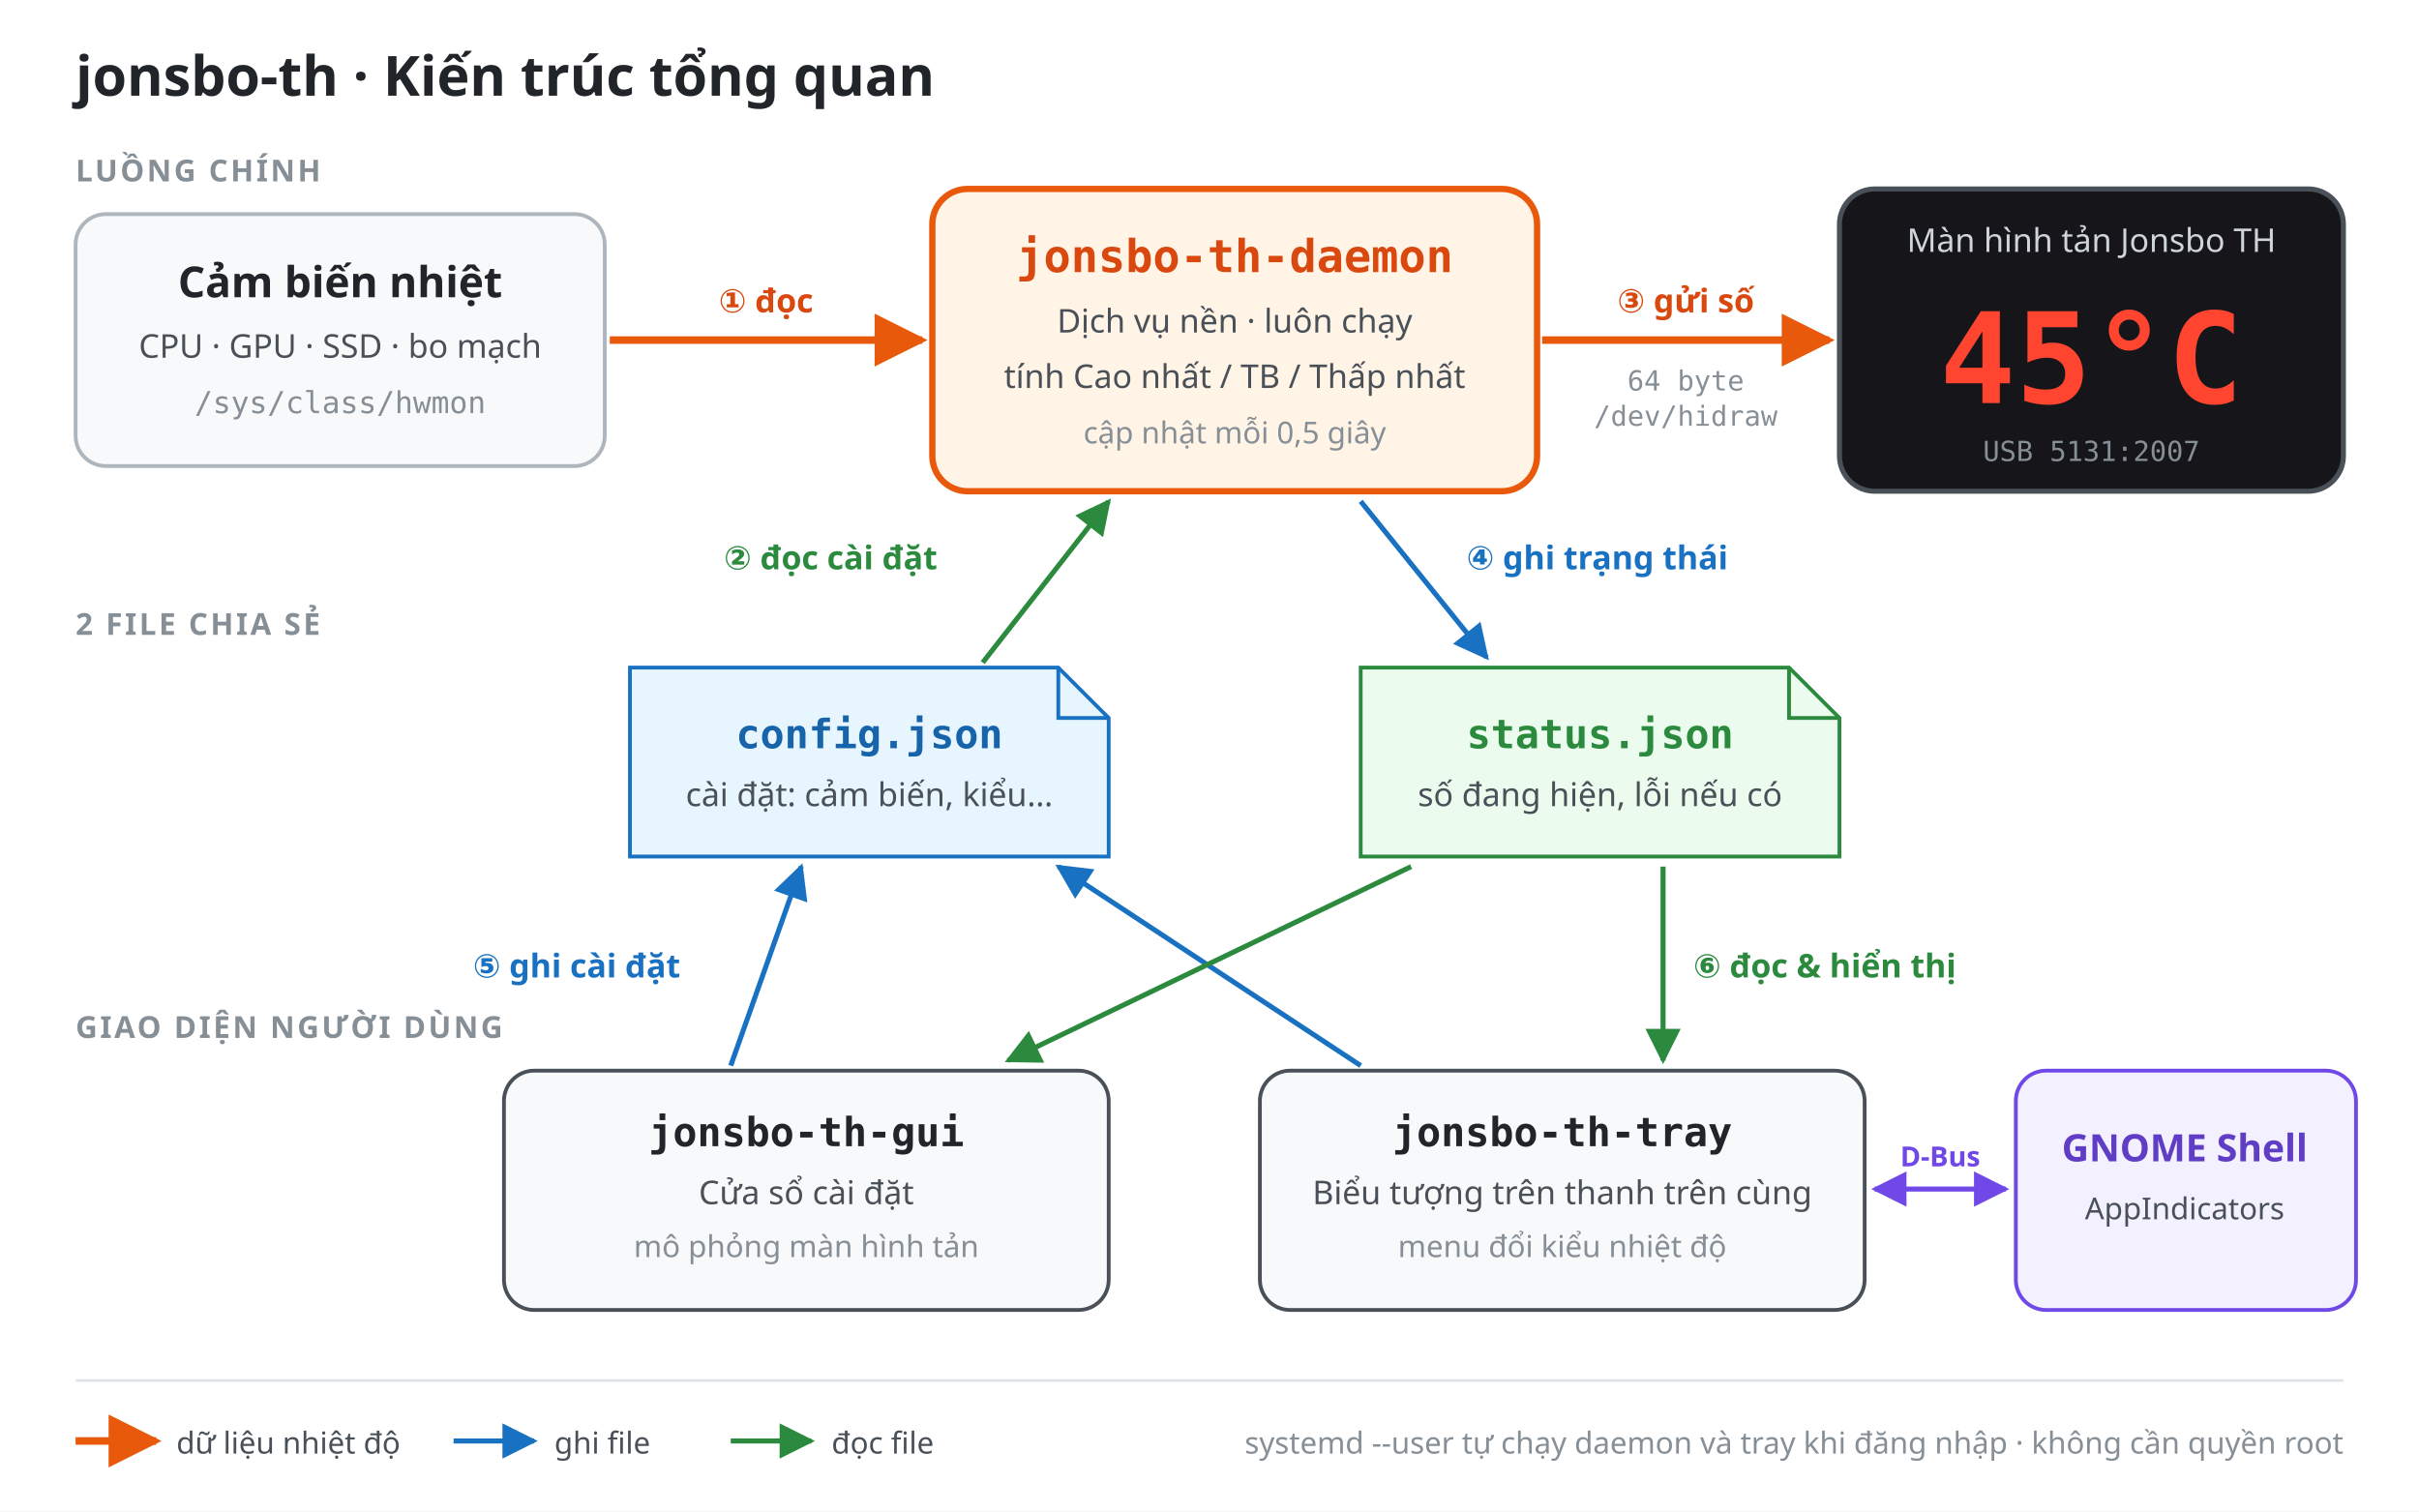
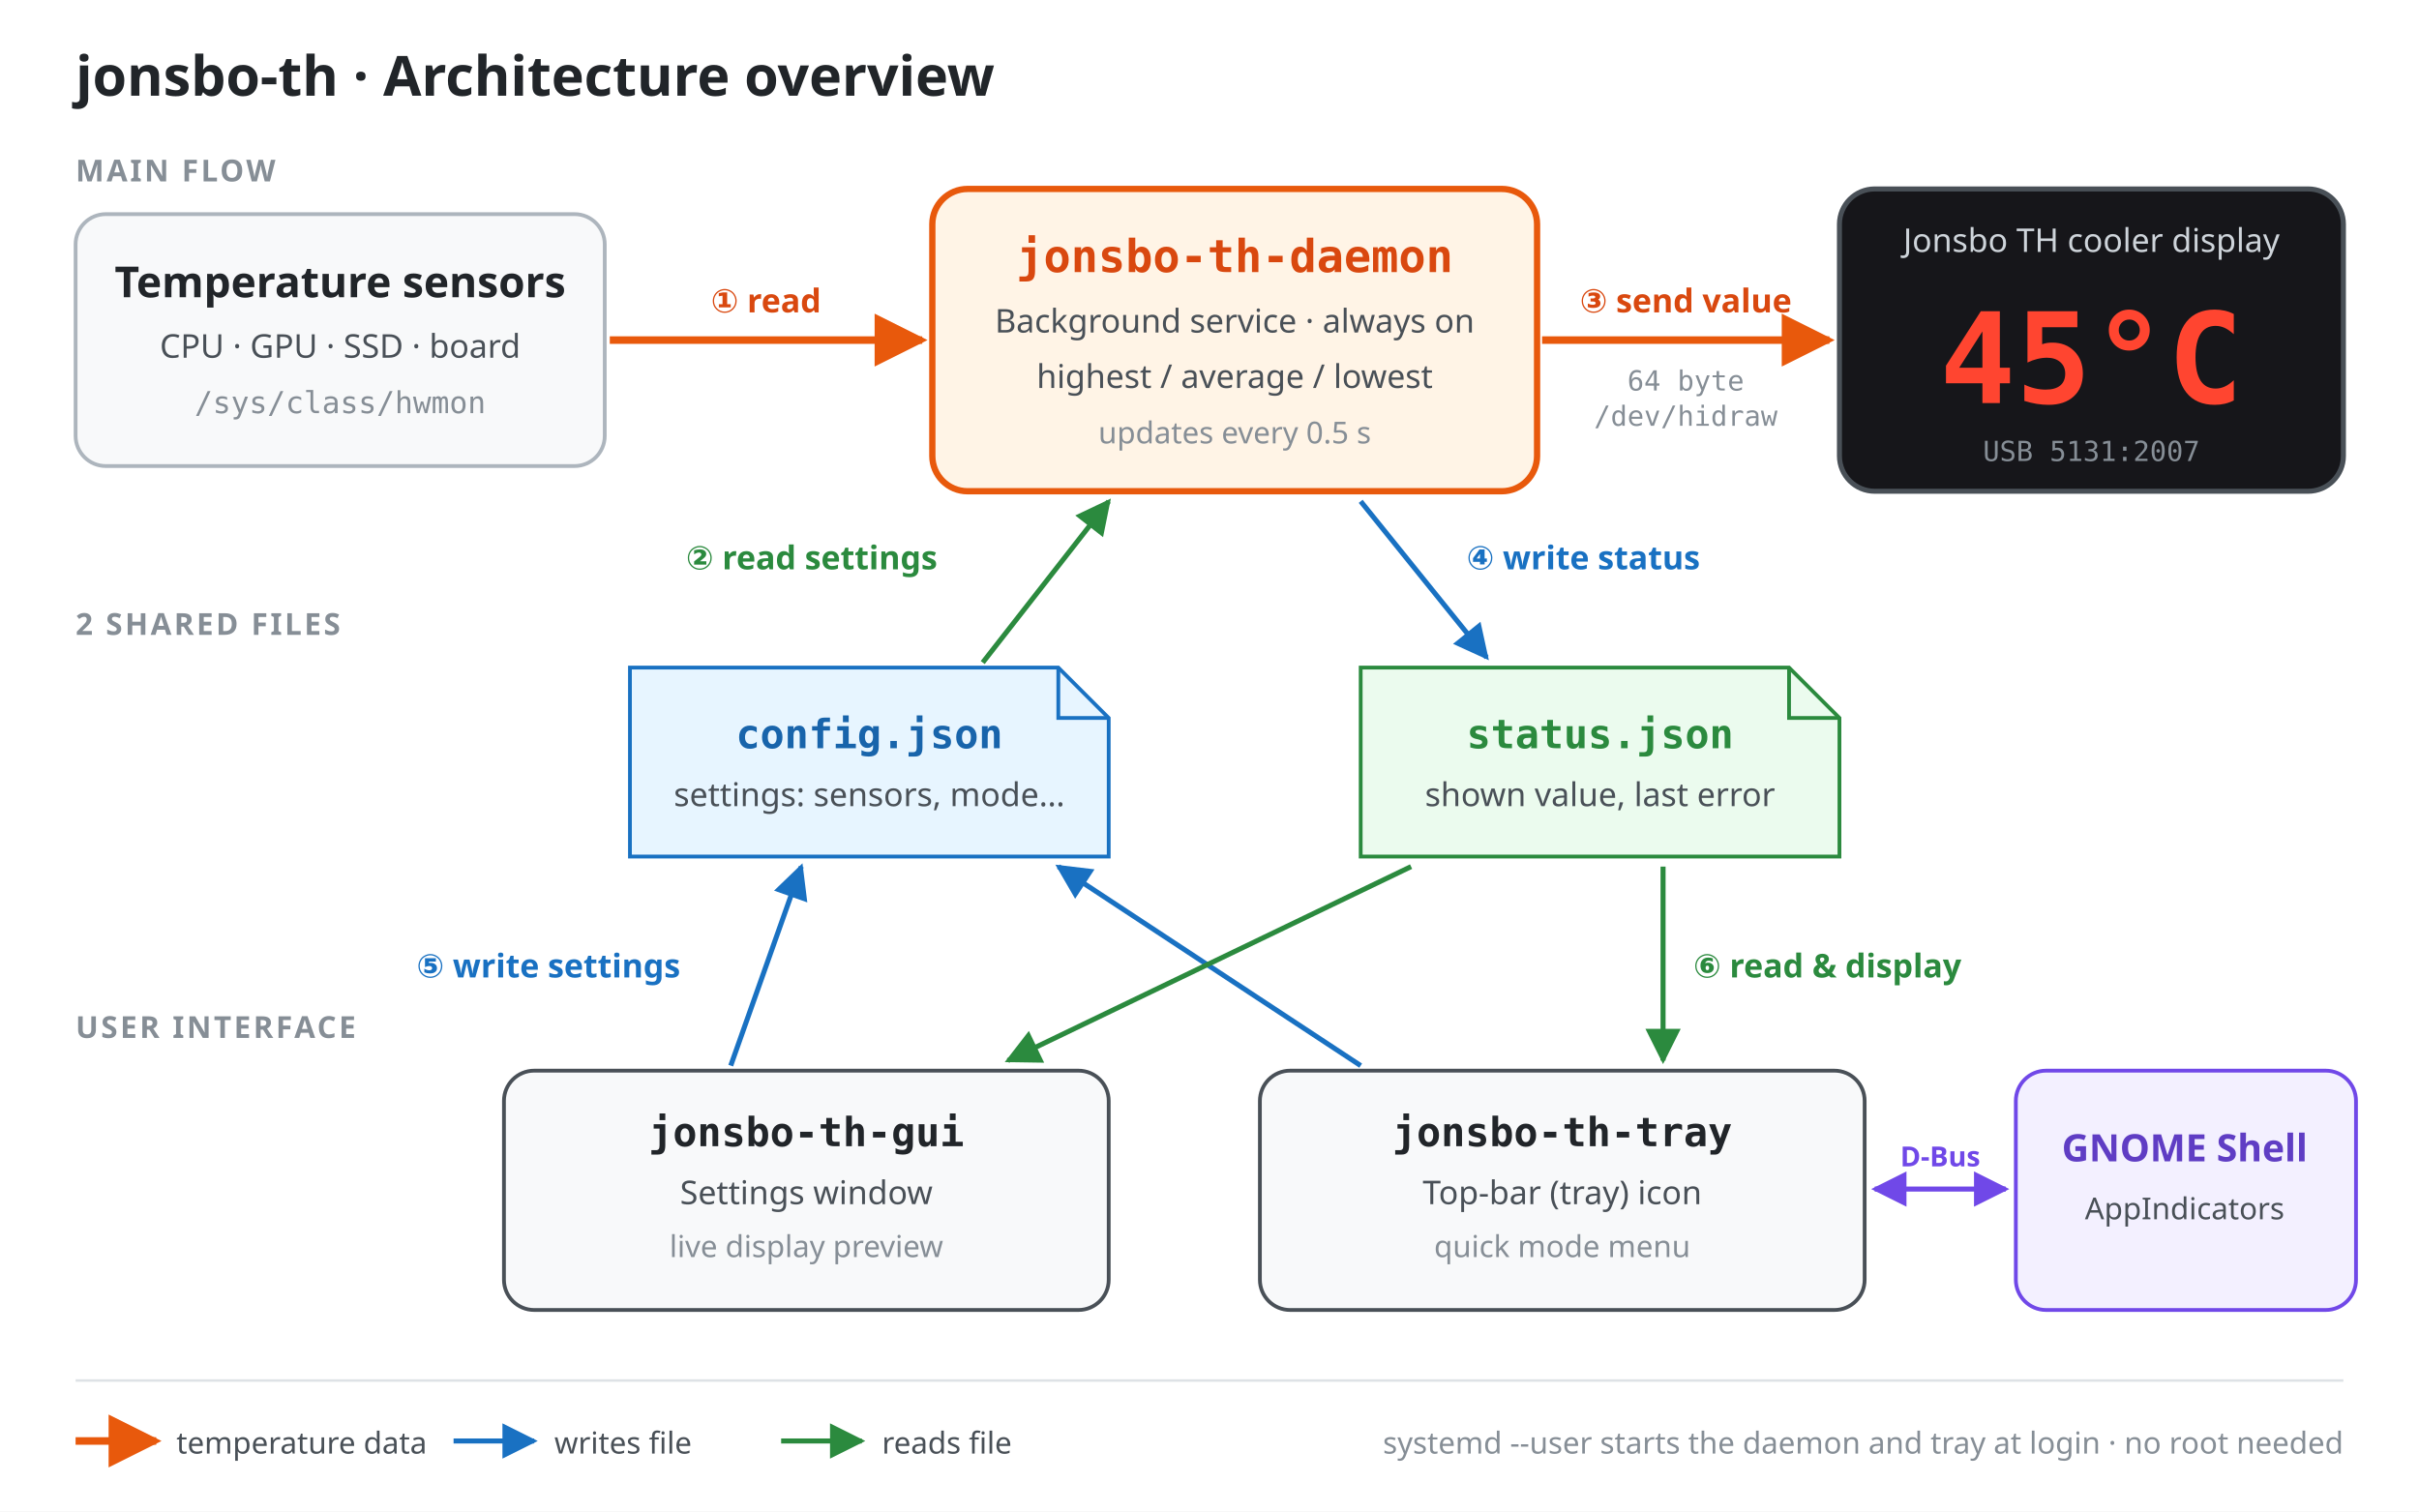
<svg xmlns="http://www.w3.org/2000/svg" width="960" height="600" viewBox="0 0 960 600" font-family="Ubuntu, 'Noto Sans', 'DejaVu Sans', 'Segoe UI', sans-serif">
  <defs>
    <marker id="a-main" viewBox="0 0 10 10" refX="9" refY="5" markerWidth="7" markerHeight="7" orient="auto-start-reverse">
      <path d="M0,0 L10,5 L0,10 z" fill="#e8590c" />
    </marker>
    <marker id="a-read" viewBox="0 0 10 10" refX="9" refY="5" markerWidth="7" markerHeight="7" orient="auto-start-reverse">
      <path d="M0,0 L10,5 L0,10 z" fill="#2b8a3e" />
    </marker>
    <marker id="a-write" viewBox="0 0 10 10" refX="9" refY="5" markerWidth="7" markerHeight="7" orient="auto-start-reverse">
      <path d="M0,0 L10,5 L0,10 z" fill="#1971c2" />
    </marker>
    <marker id="a-bus" viewBox="0 0 10 10" refX="9" refY="5" markerWidth="7" markerHeight="7" orient="auto-start-reverse">
      <path d="M0,0 L10,5 L0,10 z" fill="#7048e8" />
    </marker>
  </defs>
  <rect width="960" height="600" fill="#ffffff" />
-   <text x="30" y="38" font-size="22" font-weight="700" fill="#212529">jonsbo-th · Kiến trúc tổng quan</text>
-   <text x="30" y="72" font-size="12" font-weight="700" fill="#868e96" letter-spacing="1">LUỒNG CHÍNH</text>
-   <text x="30" y="252" font-size="12" font-weight="700" fill="#868e96" letter-spacing="1">2 FILE CHIA SẺ</text>
-   <text x="30" y="412" font-size="12" font-weight="700" fill="#868e96" letter-spacing="1">GIAO DIỆN NGƯỜI DÙNG</text>
+   <text x="30" y="38" font-size="22" font-weight="700" fill="#212529">jonsbo-th · Architecture overview</text>
+   <text x="30" y="72" font-size="12" font-weight="700" fill="#868e96" letter-spacing="1">MAIN FLOW</text>
+   <text x="30" y="252" font-size="12" font-weight="700" fill="#868e96" letter-spacing="1">2 SHARED FILES</text>
+   <text x="30" y="412" font-size="12" font-weight="700" fill="#868e96" letter-spacing="1">USER INTERFACE</text>
  <rect x="30" y="85" width="210" height="100" rx="12" fill="#f8f9fa" stroke="#adb5bd" stroke-width="1.5" />
-   <text x="135" y="118" font-size="17" font-weight="700" fill="#212529" text-anchor="middle">Cảm biến nhiệt</text>
-   <text x="135" y="142" font-size="13" fill="#495057" text-anchor="middle">CPU · GPU · SSD · bo mạch</text>
+   <text x="135" y="118" font-size="17" font-weight="700" fill="#212529" text-anchor="middle">Temperature sensors</text>
+   <text x="135" y="142" font-size="13" fill="#495057" text-anchor="middle">CPU · GPU · SSD · board</text>
  <text x="135" y="164" font-size="12" fill="#868e96" text-anchor="middle" font-family="monospace">/sys/class/hwmon</text>
  <rect x="370" y="75" width="240" height="120" rx="14" fill="#fff4e6" stroke="#e8590c" stroke-width="2.5" />
  <text x="490" y="108" font-size="18" font-weight="700" fill="#d9480f" text-anchor="middle" font-family="monospace">jonsbo-th-daemon</text>
-   <text x="490" y="132" font-size="13" fill="#495057" text-anchor="middle">Dịch vụ nền · luôn chạy</text>
-   <text x="490" y="154" font-size="13" fill="#495057" text-anchor="middle">tính Cao nhất / TB / Thấp nhất</text>
-   <text x="490" y="176" font-size="12" fill="#868e96" text-anchor="middle">cập nhật mỗi 0,5 giây</text>
+   <text x="490" y="132" font-size="13" fill="#495057" text-anchor="middle">Background service · always on</text>
+   <text x="490" y="154" font-size="13" fill="#495057" text-anchor="middle">highest / average / lowest</text>
+   <text x="490" y="176" font-size="12" fill="#868e96" text-anchor="middle">updates every 0.5 s</text>
  <rect x="730" y="75" width="200" height="120" rx="14" fill="#16161a" stroke="#495057" stroke-width="2" />
-   <text x="830" y="100" font-size="13" fill="#ced4da" text-anchor="middle">Màn hình tản Jonsbo TH</text>
+   <text x="830" y="100" font-size="13" fill="#ced4da" text-anchor="middle">Jonsbo TH cooler display</text>
  <text x="830" y="160" font-size="50" font-weight="700" fill="#ff4530" text-anchor="middle" font-family="monospace">45°C</text>
  <text x="830" y="183" font-size="11" fill="#868e96" text-anchor="middle" font-family="monospace">USB 5131:2007</text>
  <line x1="242" y1="135" x2="366" y2="135" stroke="#e8590c" stroke-width="3" marker-end="url(#a-main)" />
-   <text x="304" y="124" font-size="13" font-weight="700" fill="#d9480f" text-anchor="middle">① đọc</text>
+   <text x="304" y="124" font-size="13" font-weight="700" fill="#d9480f" text-anchor="middle">① read</text>
  <line x1="612" y1="135" x2="726" y2="135" stroke="#e8590c" stroke-width="3" marker-end="url(#a-main)" />
-   <text x="669" y="124" font-size="13" font-weight="700" fill="#d9480f" text-anchor="middle">③ gửi số</text>
+   <text x="669" y="124" font-size="13" font-weight="700" fill="#d9480f" text-anchor="middle">③ send value</text>
  <text x="669" y="155" font-size="11" fill="#868e96" text-anchor="middle" font-family="monospace">64 byte</text>
  <text x="669" y="169" font-size="11" fill="#868e96" text-anchor="middle" font-family="monospace">/dev/hidraw</text>
  <path d="M250,265 h170 l20,20 v55 h-190 z" fill="#e7f5ff" stroke="#1971c2" stroke-width="1.5" />
  <path d="M420,265 v20 h20" fill="none" stroke="#1971c2" stroke-width="1.5" />
  <text x="345" y="297" font-size="16" font-weight="700" fill="#1864ab" text-anchor="middle" font-family="monospace">config.json</text>
-   <text x="345" y="320" font-size="13" fill="#495057" text-anchor="middle">cài đặt: cảm biến, kiểu…</text>
+   <text x="345" y="320" font-size="13" fill="#495057" text-anchor="middle">settings: sensors, mode…</text>
  <path d="M540,265 h170 l20,20 v55 h-190 z" fill="#ebfbee" stroke="#2b8a3e" stroke-width="1.5" />
  <path d="M710,265 v20 h20" fill="none" stroke="#2b8a3e" stroke-width="1.5" />
  <text x="635" y="297" font-size="16" font-weight="700" fill="#2b8a3e" text-anchor="middle" font-family="monospace">status.json</text>
-   <text x="635" y="320" font-size="13" fill="#495057" text-anchor="middle">số đang hiện, lỗi nếu có</text>
+   <text x="635" y="320" font-size="13" fill="#495057" text-anchor="middle">shown value, last error</text>
  <line x1="390" y1="263" x2="440" y2="199" stroke="#2b8a3e" stroke-width="2" marker-end="url(#a-read)" />
-   <text x="372" y="226" font-size="13" font-weight="700" fill="#2b8a3e" text-anchor="end">② đọc cài đặt</text>
+   <text x="372" y="226" font-size="13" font-weight="700" fill="#2b8a3e" text-anchor="end">② read settings</text>
  <line x1="540" y1="199" x2="590" y2="261" stroke="#1971c2" stroke-width="2" marker-end="url(#a-write)" />
-   <text x="582" y="226" font-size="13" font-weight="700" fill="#1971c2">④ ghi trạng thái</text>
+   <text x="582" y="226" font-size="13" font-weight="700" fill="#1971c2">④ write status</text>
  <rect x="200" y="425" width="240" height="95" rx="12" fill="#f8f9fa" stroke="#495057" stroke-width="1.5" />
  <text x="320" y="455" font-size="16" font-weight="700" fill="#212529" text-anchor="middle" font-family="monospace">jonsbo-th-gui</text>
-   <text x="320" y="478" font-size="13" fill="#495057" text-anchor="middle">Cửa sổ cài đặt</text>
-   <text x="320" y="499" font-size="12" fill="#868e96" text-anchor="middle">mô phỏng màn hình tản</text>
+   <text x="320" y="478" font-size="13" fill="#495057" text-anchor="middle">Settings window</text>
+   <text x="320" y="499" font-size="12" fill="#868e96" text-anchor="middle">live display preview</text>
  <rect x="500" y="425" width="240" height="95" rx="12" fill="#f8f9fa" stroke="#495057" stroke-width="1.5" />
  <text x="620" y="455" font-size="16" font-weight="700" fill="#212529" text-anchor="middle" font-family="monospace">jonsbo-th-tray</text>
-   <text x="620" y="478" font-size="13" fill="#495057" text-anchor="middle">Biểu tượng trên thanh trên cùng</text>
-   <text x="620" y="499" font-size="12" fill="#868e96" text-anchor="middle">menu đổi kiểu nhiệt độ</text>
+   <text x="620" y="478" font-size="13" fill="#495057" text-anchor="middle">Top-bar (tray) icon</text>
+   <text x="620" y="499" font-size="12" fill="#868e96" text-anchor="middle">quick mode menu</text>
  <rect x="800" y="425" width="135" height="95" rx="12" fill="#f3f0ff" stroke="#7048e8" stroke-width="1.5" />
  <text x="867" y="461" font-size="15" font-weight="700" fill="#5f3dc4" text-anchor="middle">GNOME Shell</text>
  <text x="867" y="484" font-size="12" fill="#495057" text-anchor="middle">AppIndicators</text>
  <line x1="290" y1="423" x2="318" y2="344" stroke="#1971c2" stroke-width="2" marker-end="url(#a-write)" />
  <line x1="540" y1="423" x2="420" y2="344" stroke="#1971c2" stroke-width="2" marker-end="url(#a-write)" />
-   <text x="270" y="388" font-size="13" font-weight="700" fill="#1971c2" text-anchor="end">⑤ ghi cài đặt</text>
+   <text x="270" y="388" font-size="13" font-weight="700" fill="#1971c2" text-anchor="end">⑤ write settings</text>
  <line x1="560" y1="344" x2="400" y2="421" stroke="#2b8a3e" stroke-width="2" marker-end="url(#a-read)" />
  <line x1="660" y1="344" x2="660" y2="421" stroke="#2b8a3e" stroke-width="2" marker-end="url(#a-read)" />
-   <text x="672" y="388" font-size="13" font-weight="700" fill="#2b8a3e">⑥ đọc &amp; hiển thị</text>
+   <text x="672" y="388" font-size="13" font-weight="700" fill="#2b8a3e">⑥ read &amp; display</text>
  <line x1="744" y1="472" x2="796" y2="472" stroke="#7048e8" stroke-width="2" marker-start="url(#a-bus)" marker-end="url(#a-bus)" />
  <text x="770" y="463" font-size="11" font-weight="700" fill="#7048e8" text-anchor="middle">D-Bus</text>
  <line x1="30" y1="548" x2="930" y2="548" stroke="#dee2e6" />
  <line x1="30" y1="572" x2="62" y2="572" stroke="#e8590c" stroke-width="3" marker-end="url(#a-main)" />
-   <text x="70" y="577" font-size="12" fill="#495057">dữ liệu nhiệt độ</text>
+   <text x="70" y="577" font-size="12" fill="#495057">temperature data</text>
  <line x1="180" y1="572" x2="212" y2="572" stroke="#1971c2" stroke-width="2" marker-end="url(#a-write)" />
-   <text x="220" y="577" font-size="12" fill="#495057">ghi file</text>
-   <line x1="290" y1="572" x2="322" y2="572" stroke="#2b8a3e" stroke-width="2" marker-end="url(#a-read)" />
-   <text x="330" y="577" font-size="12" fill="#495057">đọc file</text>
-   <text x="930" y="577" font-size="12" fill="#868e96" text-anchor="end">systemd --user tự chạy daemon và tray khi đăng nhập · không cần quyền root</text>
+   <text x="220" y="577" font-size="12" fill="#495057">writes file</text>
+   <line x1="310" y1="572" x2="342" y2="572" stroke="#2b8a3e" stroke-width="2" marker-end="url(#a-read)" />
+   <text x="350" y="577" font-size="12" fill="#495057">reads file</text>
+   <text x="930" y="577" font-size="12" fill="#868e96" text-anchor="end">systemd --user starts the daemon and tray at login · no root needed</text>
</svg>
